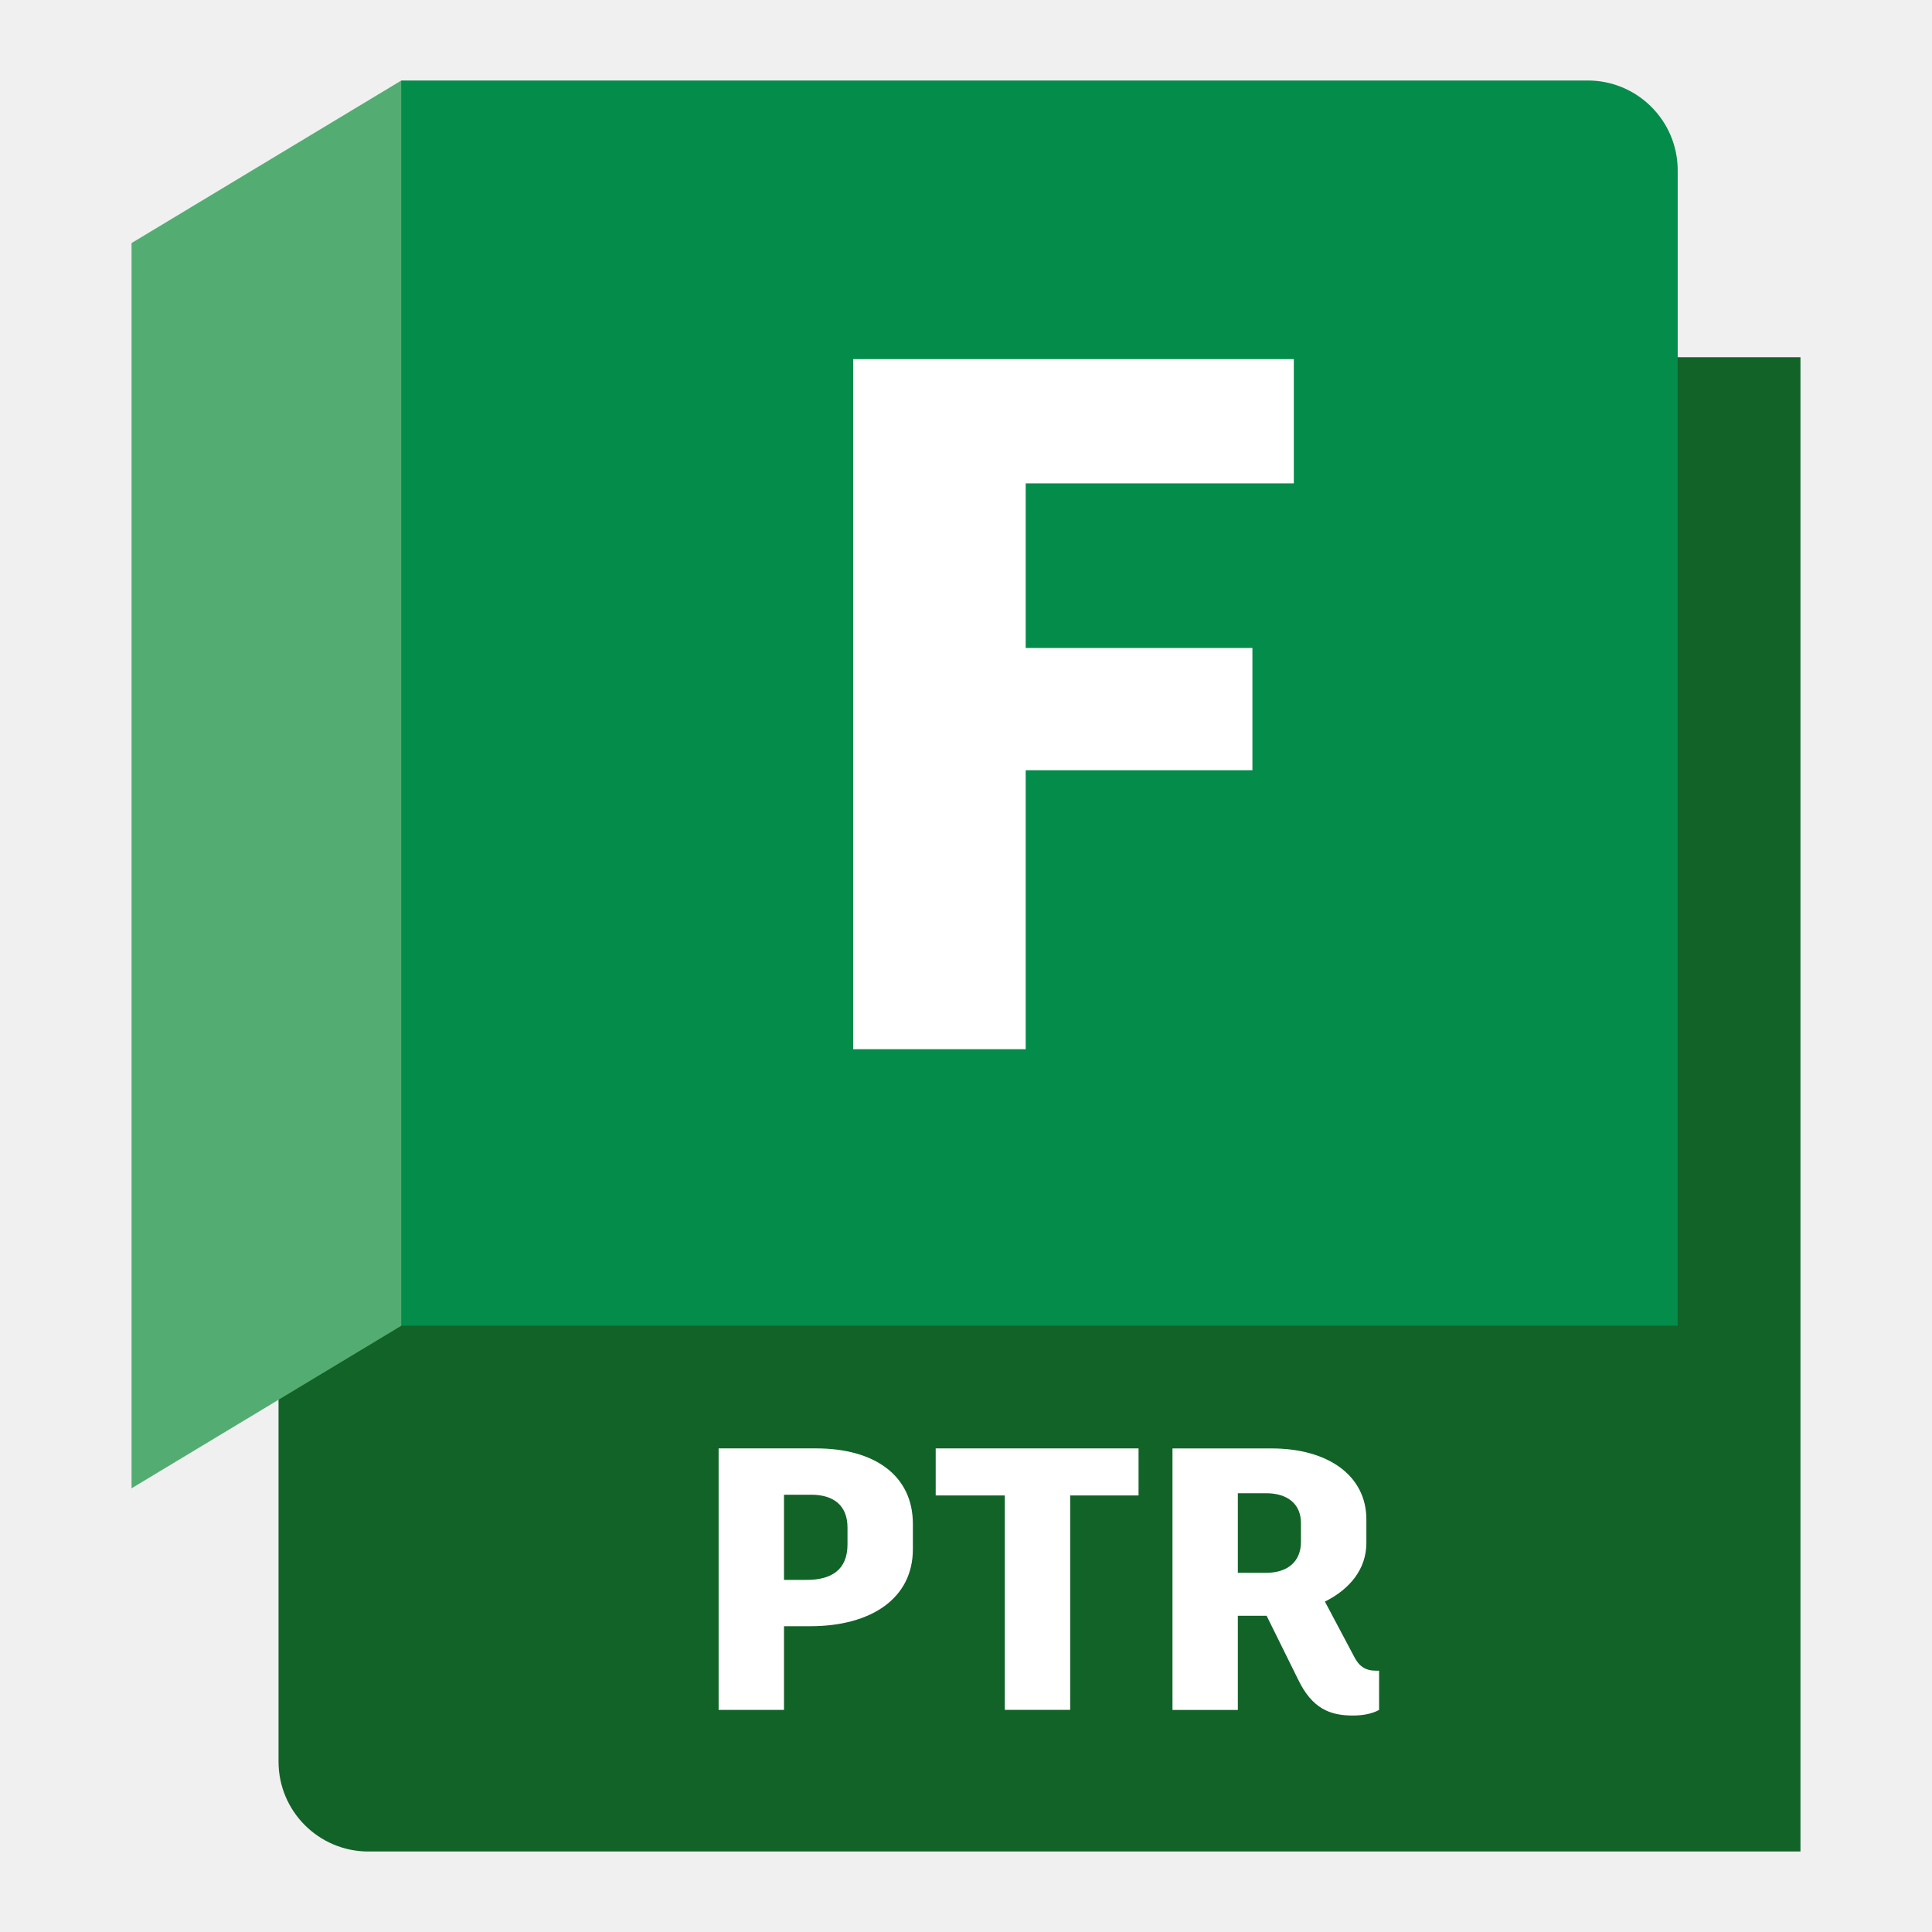
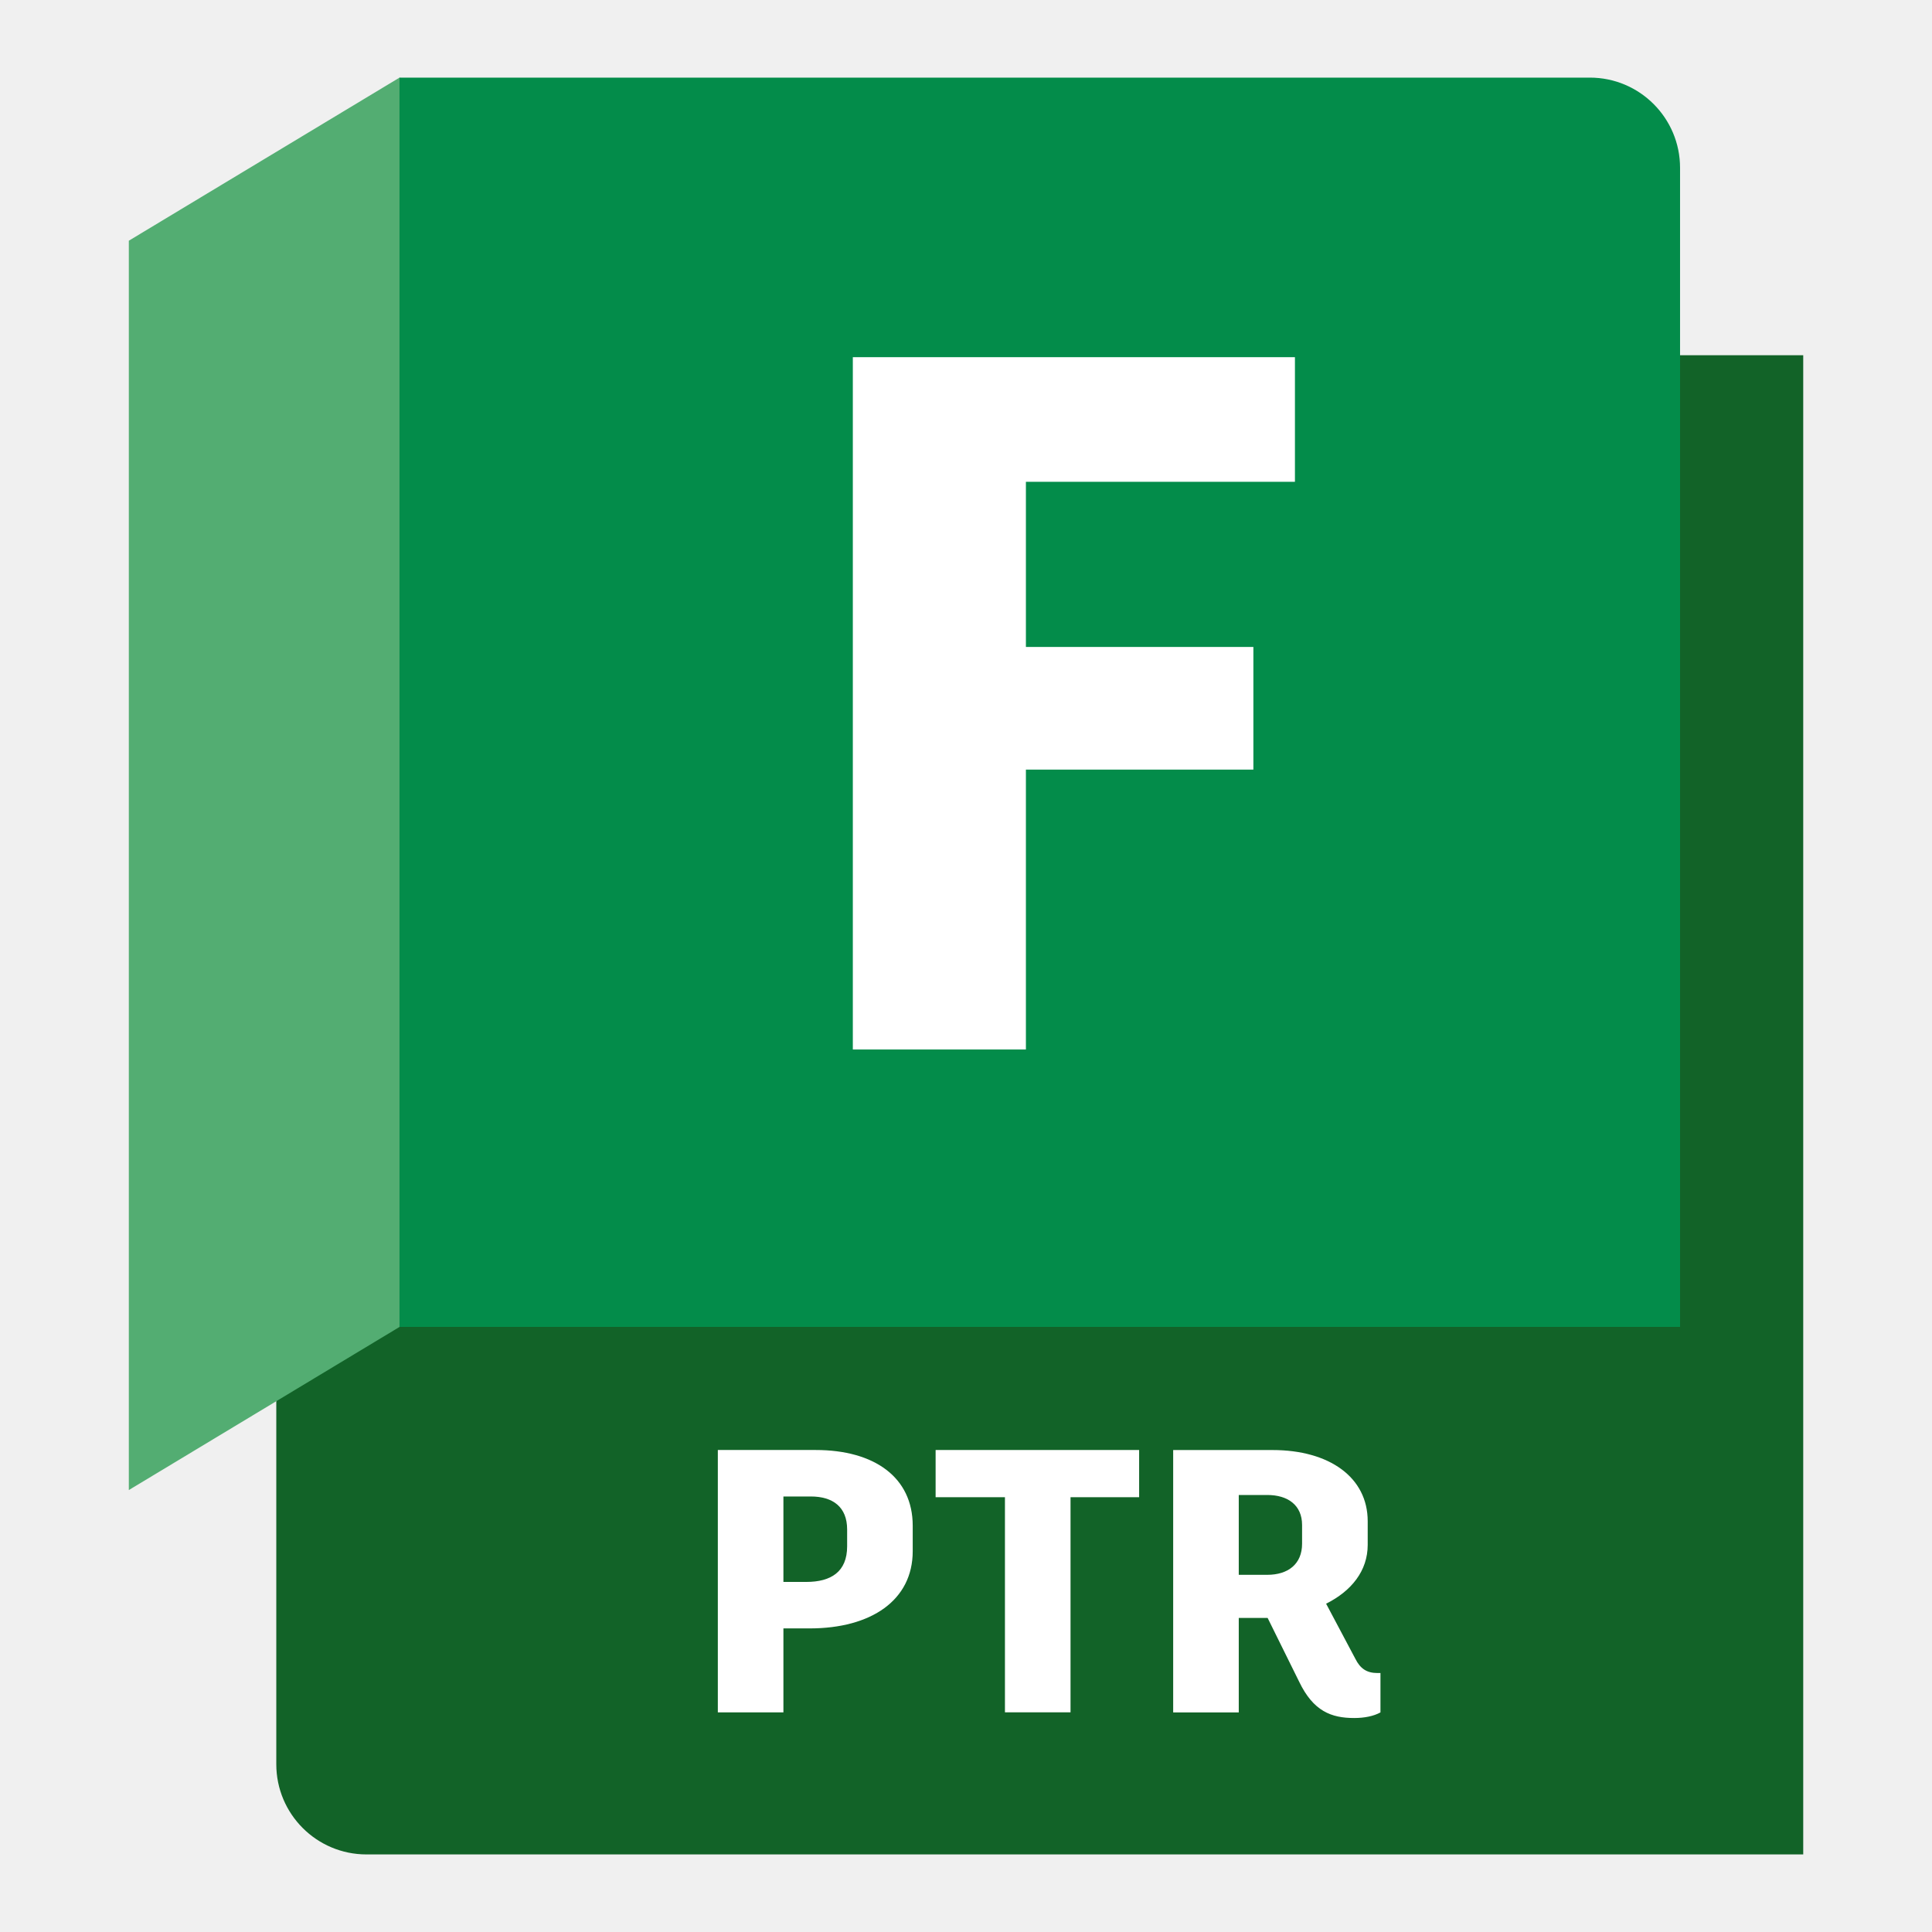
- <svg xmlns="http://www.w3.org/2000/svg" id="uuid-edfab441-a45b-42b6-b87c-ae9403bccca0" width="48" height="48" viewBox="0 0 48 48">
+ <svg xmlns="http://www.w3.org/2000/svg" width="48" height="48" viewBox="0.078 0.078 47.843 47.843" id="uuid-edfab441-a45b-42b6-b87c-ae9403bccca0">
  <path d="M9.971,2.006l31.367,6.869h3.394v37.125H9.154c-1.234,0-2.234-1-2.234-2.234v-9.355L9.905,2.104l.066-.097Z" style="fill:#126328; stroke-width:0px;" />
  <path d="M9.971,2h29.477c1.233,0,2.234,1.001,2.234,2.234v28.703H9.971V2Z" style="fill:#038c4a; stroke-width:0px;" />
  <path d="M3.268,36.977l6.703-4.039V2L3.268,6.039v30.938Z" style="fill:#53ad72; stroke-width:0px;" />
  <path d="M22.68,37.86v.631c0,1.216-1.03,1.912-2.552,1.912h-.65v2.079h-1.624v-6.497h2.422c1.457,0,2.404.678,2.404,1.875h0ZM21.056,37.953c0-.557-.353-.817-.9-.817h-.678v2.116h.566c.613,0,1.012-.251,1.012-.882v-.418Z" style="fill:#fff; stroke-width:0px;" />
  <path d="M28.286,37.154h-1.698v5.327h-1.624v-5.327h-1.717v-1.169h5.04v1.169Z" style="fill:#fff; stroke-width:0px;" />
  <path d="M34.263,41.508v.975c-.167.093-.399.139-.65.139-.566,0-1.012-.167-1.364-.9l-.78-1.578h-.715v2.339h-1.624v-6.497h2.46c1.411,0,2.357.678,2.357,1.763v.585c0,.64-.399,1.142-1.03,1.457l.724,1.364c.121.241.279.353.548.353h.074,0ZM30.754,39.076h.705c.52,0,.863-.269.863-.77v-.464c0-.492-.353-.743-.863-.743h-.705v1.977Z" style="fill:#fff; stroke-width:0px;" />
  <path d="M25.483,12.009v4.09h5.633v3.037h-5.633v6.931h-4.286V8.923h10.948v3.086h-6.662Z" style="fill:#fff; stroke-width:0px;" />
</svg>
